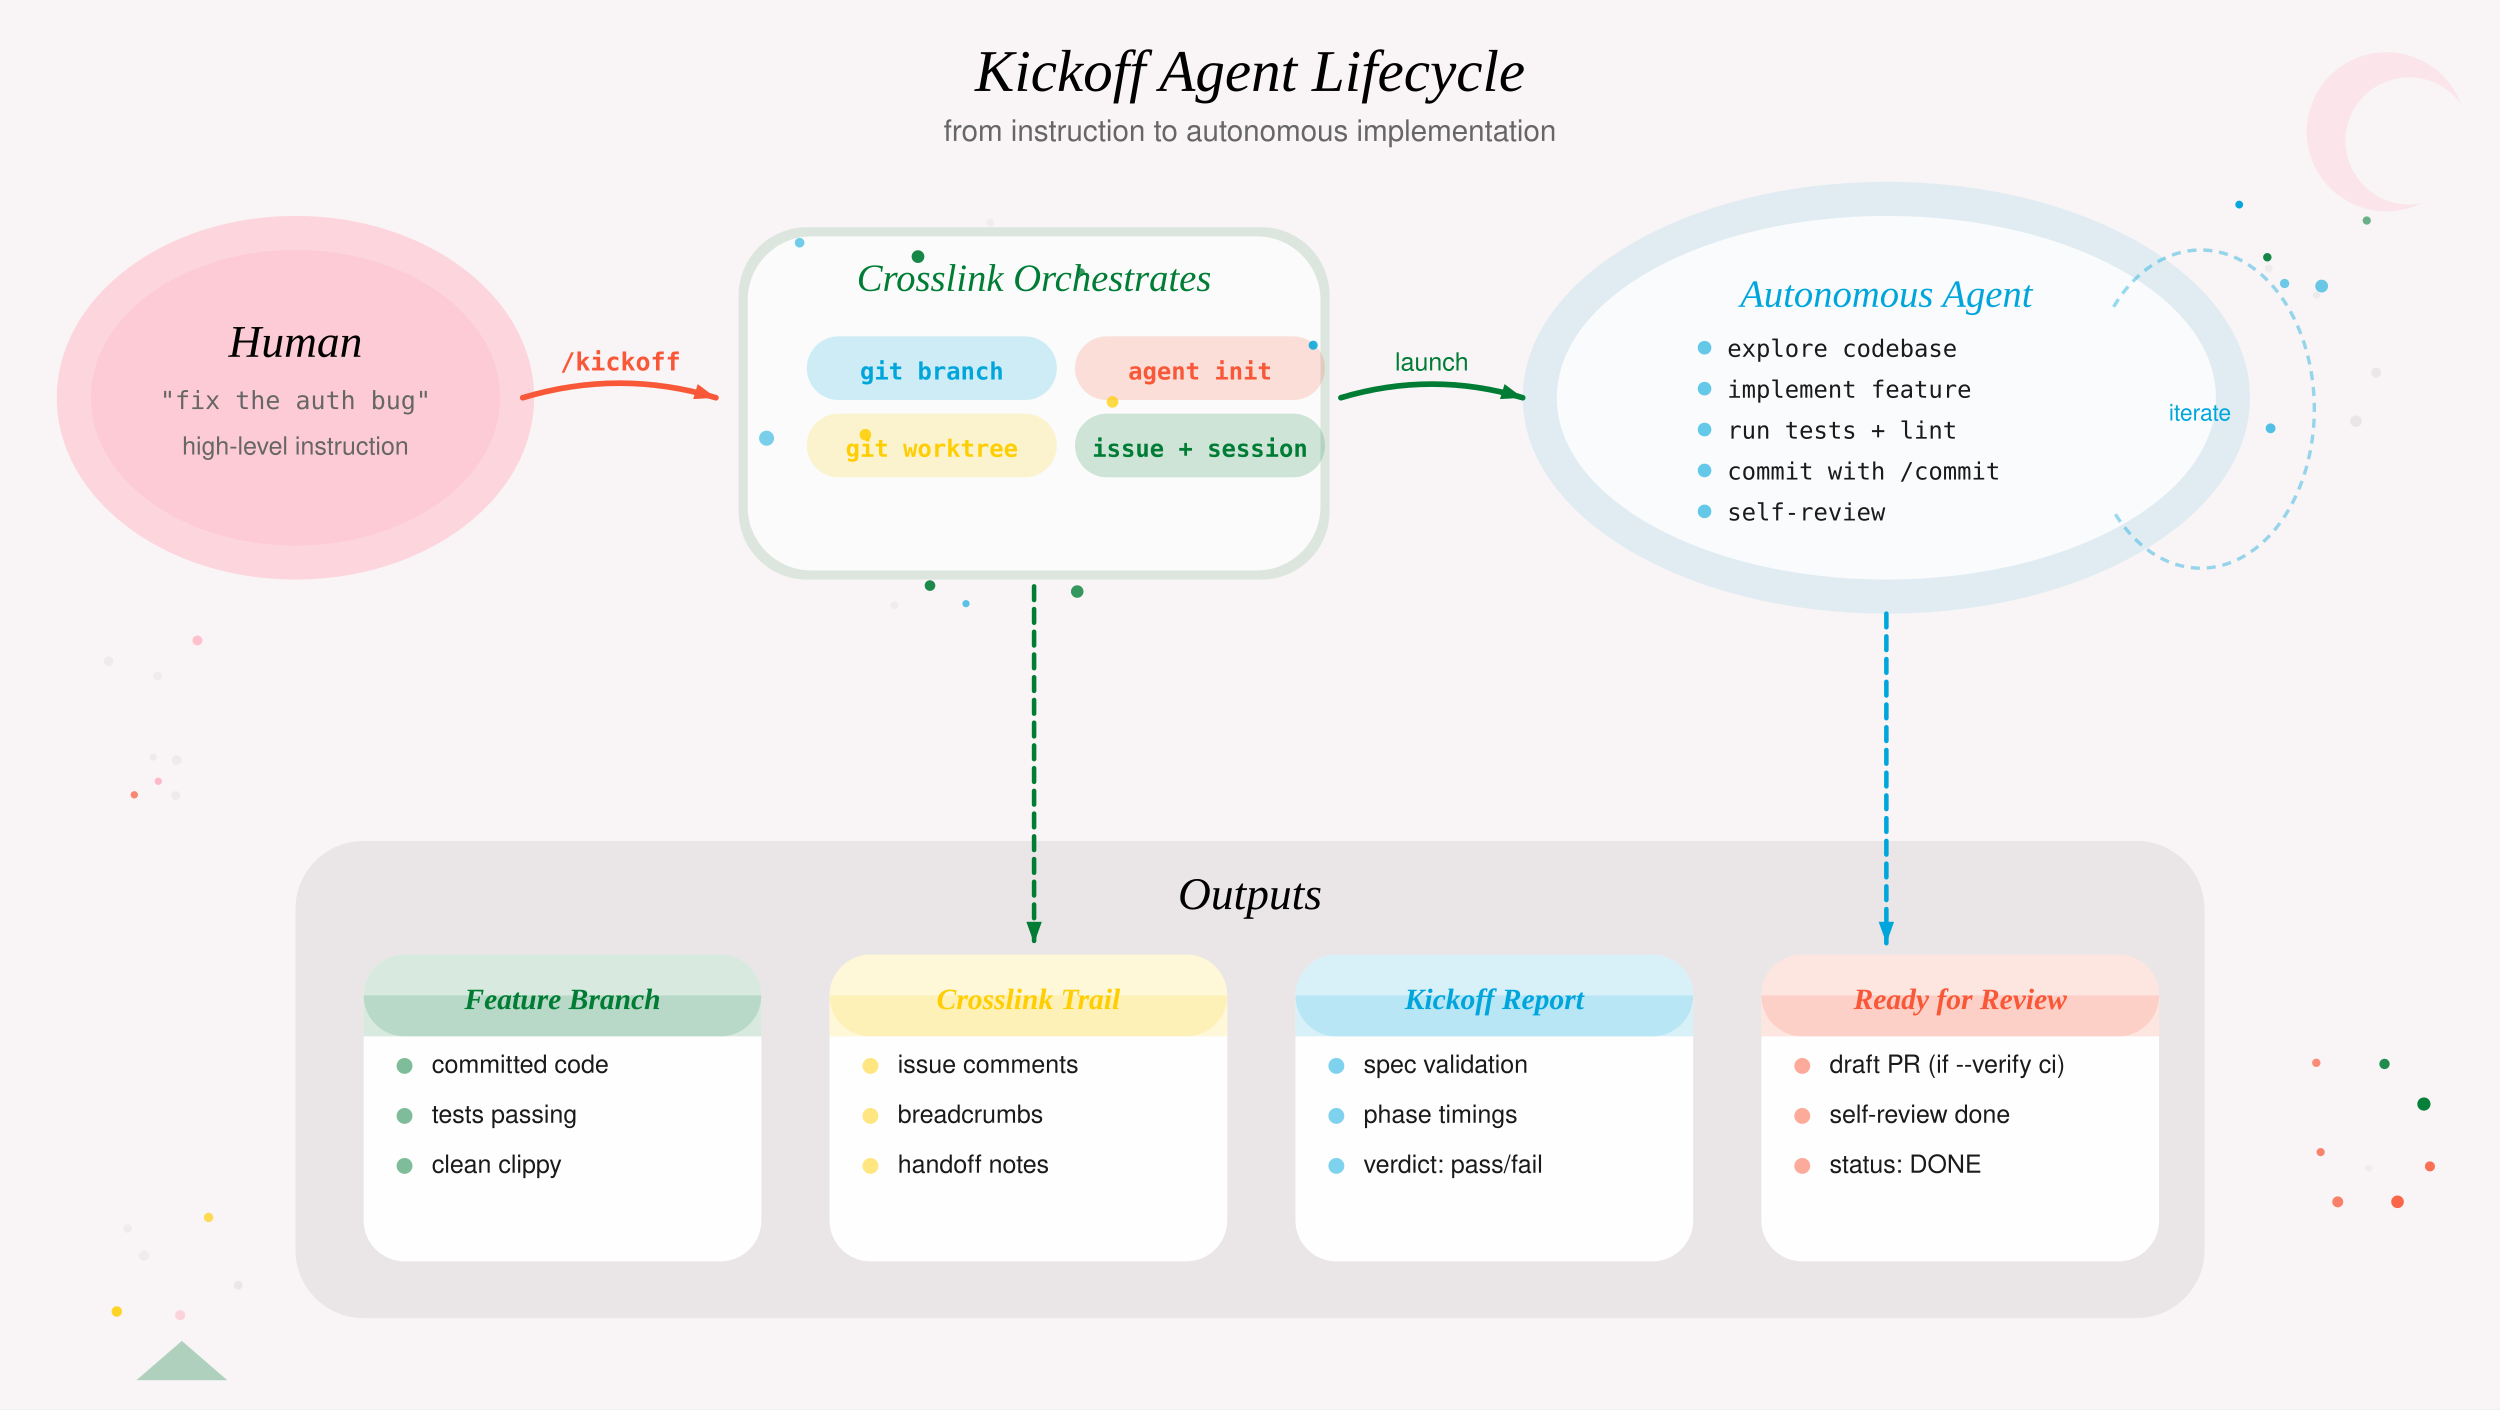
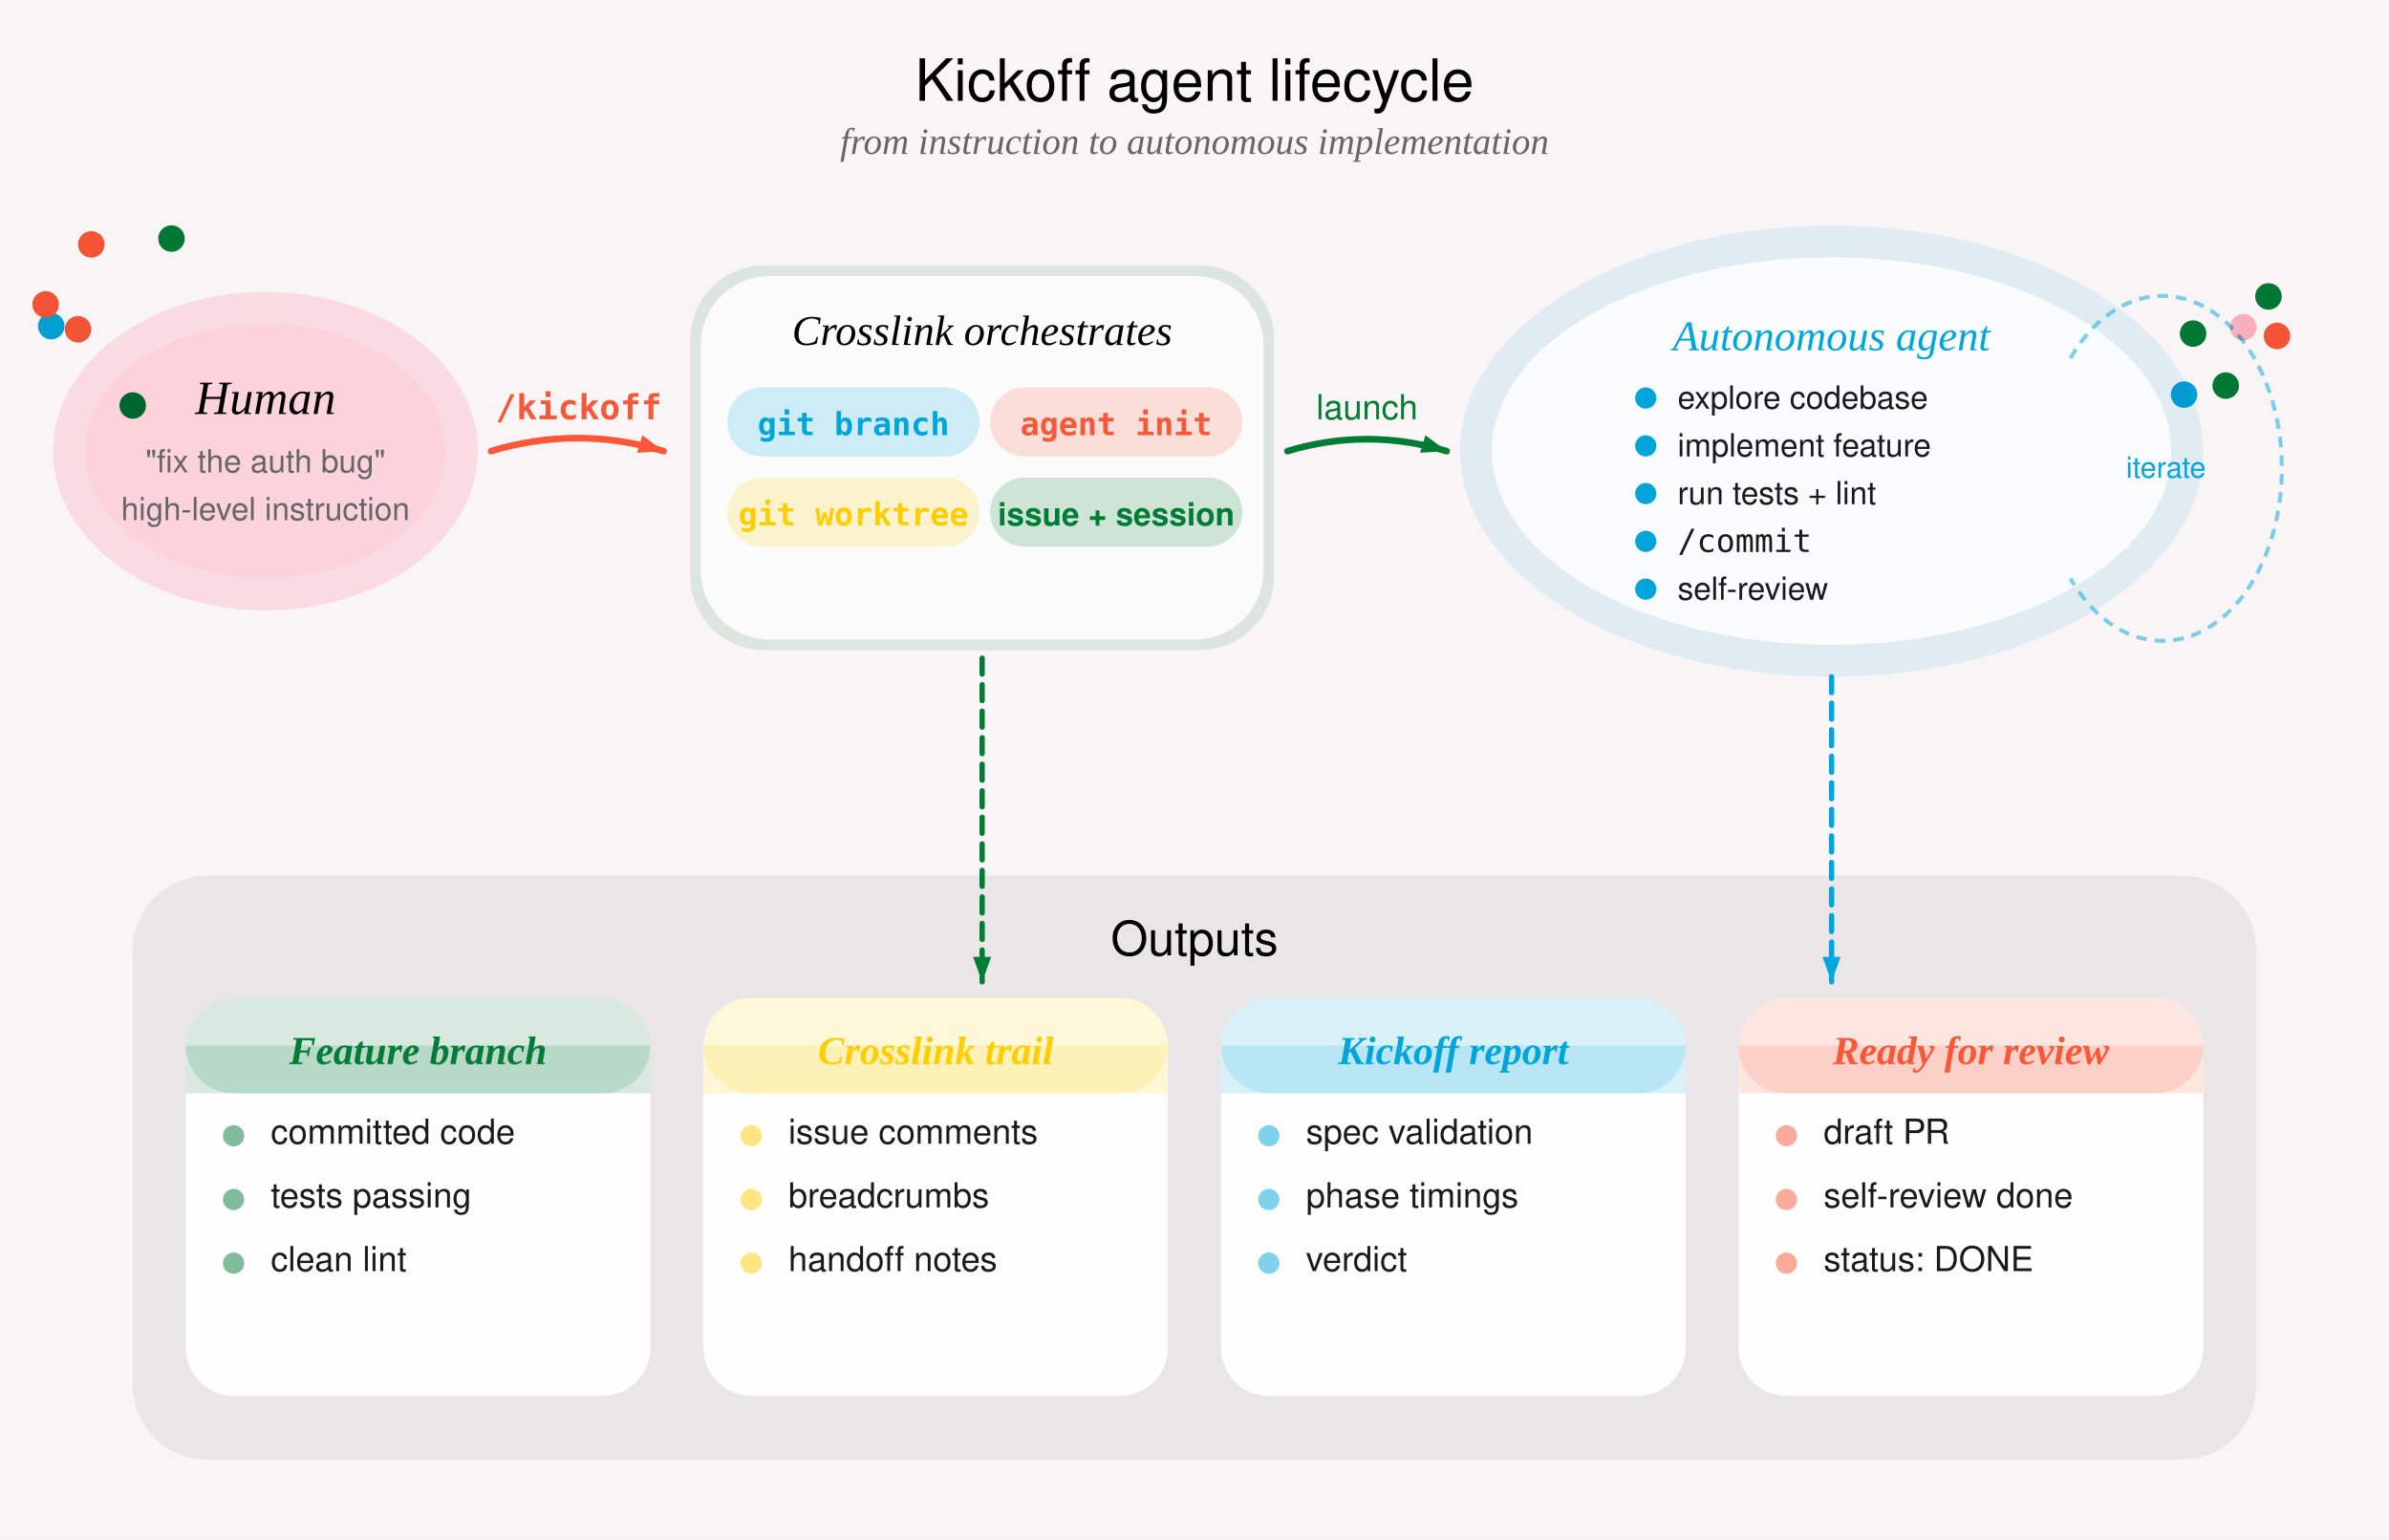
- <svg xmlns="http://www.w3.org/2000/svg" viewBox="0 0 1100 620" width="1100" height="620">
+ <svg xmlns="http://www.w3.org/2000/svg" viewBox="0 0 900 580" width="900" height="580">
  <defs>
    <style>
-       .label { font-family: 'Times New Roman', Times, serif; font-style: italic; }
+       .heading { font-family: Helvetica, Arial, sans-serif; }
+       .subheading { font-family: 'Times New Roman', Times, serif; font-style: italic; }
      .body { font-family: Helvetica, Arial, sans-serif; }
      .mono { font-family: 'IBM Plex Mono', 'SF Mono', monospace; }
    </style>
  </defs>
-   <rect width="1100" height="620" fill="#F9F4F5" />
-   <text x="550.0" y="40" class="label" font-size="26" fill="#000000" text-anchor="middle">Kickoff Agent Lifecycle</text>
-   <text x="550.0" y="62" class="body" font-size="13" fill="#666666" text-anchor="middle">from instruction to autonomous implementation</text>
-   <ellipse cx="130" cy="175" rx="105" ry="80" fill="#FFB6C6" opacity="0.5" />
-   <ellipse cx="130" cy="175" rx="90" ry="65" fill="#FFB6C6" opacity="0.35" />
-   <text x="130" y="157" class="label" font-size="20" fill="#000000" text-anchor="middle">Human</text>
-   <text x="130" y="180" class="mono" font-size="11" fill="#666666" text-anchor="middle">"fix the auth bug"</text>
-   <text x="130" y="200" class="body" font-size="11" fill="#666666" text-anchor="middle">high-level instruction</text>
-   <path d="M 230.0 175.0 Q 272.5 162.2 315.0 175.0" fill="none" stroke="#F95838" stroke-width="2.5" stroke-linecap="round" />
-   <polygon points="315.0,175.0 305.0,175.6 307.0,169.0" fill="#F95838" />
-   <text x="273" y="163" class="mono" font-size="11" fill="#F95838" text-anchor="middle" font-weight="bold">/kickoff</text>
-   <rect x="325" y="100" width="260" height="155" rx="30" fill="#007C35" opacity="0.12" />
-   <rect x="329" y="104" width="252" height="147" rx="28" fill="#FFFFFF" opacity="0.85" />
-   <text x="455.0" y="128" class="label" font-size="17" fill="#007C35" text-anchor="middle">Crosslink Orchestrates</text>
-   <rect x="355" y="148" width="110" height="28" rx="14" fill="#00A6DB" opacity="0.18" />
-   <text x="410.0" y="167.0" class="mono" font-size="10.5" fill="#00A6DB" text-anchor="middle" font-weight="bold">git branch</text>
-   <rect x="355" y="182" width="110" height="28" rx="14" fill="#FFCE02" opacity="0.18" />
-   <text x="410.0" y="201.0" class="mono" font-size="10.5" fill="#FFCE02" text-anchor="middle" font-weight="bold">git worktree</text>
-   <rect x="473" y="148" width="110" height="28" rx="14" fill="#F95838" opacity="0.18" />
-   <text x="528.0" y="167.0" class="mono" font-size="10.5" fill="#F95838" text-anchor="middle" font-weight="bold">agent init</text>
-   <rect x="473" y="182" width="110" height="28" rx="14" fill="#007C35" opacity="0.18" />
-   <text x="528.0" y="201.0" class="mono" font-size="10.5" fill="#007C35" text-anchor="middle" font-weight="bold">issue + session</text>
-   <circle cx="403.912" cy="112.907" r="2.802" fill="#007C35" opacity="0.911" />
-   <circle cx="337.298" cy="192.816" r="3.319" fill="#00A6DB" opacity="0.519" />
-   <circle cx="435.757" cy="97.923" r="1.681" fill="rgba(0,0,0,0.06)" opacity="0.53" />
-   <circle cx="473.982" cy="260.278" r="2.761" fill="#007C35" opacity="0.789" />
-   <circle cx="425.037" cy="265.607" r="1.593" fill="#00A6DB" opacity="0.645" />
-   <circle cx="351.834" cy="106.792" r="2.117" fill="#00A6DB" opacity="0.552" />
-   <circle cx="475.649" cy="119.756" r="1.695" fill="#007C35" opacity="0.782" />
-   <circle cx="489.513" cy="176.837" r="2.563" fill="#FFCE02" opacity="0.733" />
-   <circle cx="577.798" cy="151.893" r="1.997" fill="#00A6DB" opacity="0.849" />
-   <circle cx="380.788" cy="191.268" r="2.55" fill="#FFCE02" opacity="0.865" />
-   <circle cx="393.502" cy="266.332" r="1.736" fill="rgba(0,0,0,0.06)" opacity="0.582" />
-   <circle cx="409.196" cy="257.655" r="2.343" fill="#007C35" opacity="0.882" />
-   <path d="M 590.0 175.0 Q 630.0 163.0 670.0 175.0" fill="none" stroke="#007C35" stroke-width="2.5" stroke-linecap="round" />
-   <polygon points="670.0,175.0 660.0,175.6 662.0,169.0" fill="#007C35" />
-   <text x="630" y="163" class="body" font-size="11" fill="#007C35" text-anchor="middle">launch</text>
-   <ellipse cx="830" cy="175" rx="160" ry="95" fill="#00A6DB" opacity="0.1" />
-   <ellipse cx="830" cy="175" rx="145" ry="80" fill="#FFFFFF" opacity="0.8" />
-   <text x="830" y="135" class="label" font-size="17" fill="#00A6DB" text-anchor="middle">Autonomous Agent</text>
-   <circle cx="750" cy="153" r="3" fill="#00A6DB" opacity="0.6" />
-   <text x="760" y="157" class="mono" font-size="10.5" fill="#1a1a1a" text-anchor="start">explore codebase</text>
-   <circle cx="750" cy="171" r="3" fill="#00A6DB" opacity="0.6" />
-   <text x="760" y="175" class="mono" font-size="10.5" fill="#1a1a1a" text-anchor="start">implement feature</text>
-   <circle cx="750" cy="189" r="3" fill="#00A6DB" opacity="0.6" />
-   <text x="760" y="193" class="mono" font-size="10.5" fill="#1a1a1a" text-anchor="start">run tests + lint</text>
-   <circle cx="750" cy="207" r="3" fill="#00A6DB" opacity="0.6" />
-   <text x="760" y="211" class="mono" font-size="10.5" fill="#1a1a1a" text-anchor="start">commit with /commit</text>
-   <circle cx="750" cy="225" r="3" fill="#00A6DB" opacity="0.6" />
-   <text x="760" y="229" class="mono" font-size="10.5" fill="#1a1a1a" text-anchor="start">self-review</text>
-   <path d="M 930 135 A 50 70 0 1 1 930 225" fill="none" stroke="#00A6DB" stroke-width="1.5" stroke-dasharray="4 3" opacity="0.4" />
-   <text x="968" y="185" class="body" font-size="10" fill="#00A6DB" text-anchor="middle">iterate</text>
-   <rect x="130" y="370" width="840" height="210" rx="30" fill="rgba(0,0,0,0.06)" />
-   <text x="550.0" y="400" class="label" font-size="20" fill="#000000" text-anchor="middle">Outputs</text>
-   <rect x="160" y="420" width="175" height="135" rx="18" fill="#FFFFFF" opacity="0.95" />
-   <rect x="160" y="420" width="175" height="36" rx="18" fill="#007C35" opacity="0.15" />
-   <rect x="160" y="438" width="175" height="18" rx="0" fill="#007C35" opacity="0.15" />
-   <text x="247.5" y="444" class="label" font-size="13" fill="#007C35" text-anchor="middle" font-weight="bold">Feature Branch</text>
-   <circle cx="178" cy="469" r="3.5" fill="#007C35" opacity="0.5" />
-   <text x="190" y="472" class="body" font-size="11" fill="#1a1a1a" text-anchor="start">committed code</text>
-   <circle cx="178" cy="491" r="3.5" fill="#007C35" opacity="0.5" />
-   <text x="190" y="494" class="body" font-size="11" fill="#1a1a1a" text-anchor="start">tests passing</text>
-   <circle cx="178" cy="513" r="3.5" fill="#007C35" opacity="0.5" />
-   <text x="190" y="516" class="body" font-size="11" fill="#1a1a1a" text-anchor="start">clean clippy</text>
-   <rect x="365" y="420" width="175" height="135" rx="18" fill="#FFFFFF" opacity="0.95" />
-   <rect x="365" y="420" width="175" height="36" rx="18" fill="#FFCE02" opacity="0.15" />
-   <rect x="365" y="438" width="175" height="18" rx="0" fill="#FFCE02" opacity="0.15" />
-   <text x="452.5" y="444" class="label" font-size="13" fill="#FFCE02" text-anchor="middle" font-weight="bold">Crosslink Trail</text>
-   <circle cx="383" cy="469" r="3.5" fill="#FFCE02" opacity="0.5" />
-   <text x="395" y="472" class="body" font-size="11" fill="#1a1a1a" text-anchor="start">issue comments</text>
-   <circle cx="383" cy="491" r="3.5" fill="#FFCE02" opacity="0.5" />
-   <text x="395" y="494" class="body" font-size="11" fill="#1a1a1a" text-anchor="start">breadcrumbs</text>
-   <circle cx="383" cy="513" r="3.5" fill="#FFCE02" opacity="0.5" />
-   <text x="395" y="516" class="body" font-size="11" fill="#1a1a1a" text-anchor="start">handoff notes</text>
-   <rect x="570" y="420" width="175" height="135" rx="18" fill="#FFFFFF" opacity="0.95" />
-   <rect x="570" y="420" width="175" height="36" rx="18" fill="#00A6DB" opacity="0.15" />
-   <rect x="570" y="438" width="175" height="18" rx="0" fill="#00A6DB" opacity="0.15" />
-   <text x="657.5" y="444" class="label" font-size="13" fill="#00A6DB" text-anchor="middle" font-weight="bold">Kickoff Report</text>
-   <circle cx="588" cy="469" r="3.5" fill="#00A6DB" opacity="0.5" />
-   <text x="600" y="472" class="body" font-size="11" fill="#1a1a1a" text-anchor="start">spec validation</text>
-   <circle cx="588" cy="491" r="3.5" fill="#00A6DB" opacity="0.5" />
-   <text x="600" y="494" class="body" font-size="11" fill="#1a1a1a" text-anchor="start">phase timings</text>
-   <circle cx="588" cy="513" r="3.5" fill="#00A6DB" opacity="0.5" />
-   <text x="600" y="516" class="body" font-size="11" fill="#1a1a1a" text-anchor="start">verdict: pass/fail</text>
-   <rect x="775" y="420" width="175" height="135" rx="18" fill="#FFFFFF" opacity="0.95" />
-   <rect x="775" y="420" width="175" height="36" rx="18" fill="#F95838" opacity="0.15" />
-   <rect x="775" y="438" width="175" height="18" rx="0" fill="#F95838" opacity="0.15" />
-   <text x="862.5" y="444" class="label" font-size="13" fill="#F95838" text-anchor="middle" font-weight="bold">Ready for Review</text>
-   <circle cx="793" cy="469" r="3.5" fill="#F95838" opacity="0.5" />
-   <text x="805" y="472" class="body" font-size="11" fill="#1a1a1a" text-anchor="start">draft PR (if --verify ci)</text>
-   <circle cx="793" cy="491" r="3.5" fill="#F95838" opacity="0.5" />
-   <text x="805" y="494" class="body" font-size="11" fill="#1a1a1a" text-anchor="start">self-review done</text>
-   <circle cx="793" cy="513" r="3.5" fill="#F95838" opacity="0.5" />
-   <text x="805" y="516" class="body" font-size="11" fill="#1a1a1a" text-anchor="start">status: DONE</text>
-   <line x1="830.0" y1="270.0" x2="830.0" y2="415.0" stroke="#00A6DB" stroke-width="2" stroke-dasharray="6 4" stroke-linecap="round" />
-   <polygon points="830.0,415.0 826.6,405.6 833.4,405.6" fill="#00A6DB" />
-   <line x1="455.0" y1="258.0" x2="455.0" y2="415.0" stroke="#007C35" stroke-width="2" stroke-dasharray="6 4" stroke-linecap="round" />
-   <polygon points="455.0,415.0 451.6,405.6 458.4,405.6" fill="#007C35" />
-   <circle cx="77.303" cy="350.038" r="1.971" fill="rgba(0,0,0,0.06)" opacity="0.675" />
-   <circle cx="69.667" cy="343.751" r="1.603" fill="#FFB6C6" opacity="0.972" />
-   <circle cx="67.41" cy="333.132" r="1.591" fill="rgba(0,0,0,0.06)" opacity="0.655" />
-   <circle cx="77.795" cy="334.499" r="2.168" fill="rgba(0,0,0,0.06)" opacity="0.693" />
-   <circle cx="86.865" cy="281.805" r="2.193" fill="#FFB6C6" opacity="0.805" />
-   <circle cx="69.369" cy="297.457" r="1.931" fill="rgba(0,0,0,0.06)" opacity="0.624" />
-   <circle cx="59.095" cy="349.714" r="1.621" fill="#F95838" opacity="0.701" />
-   <circle cx="47.784" cy="290.954" r="2.146" fill="rgba(0,0,0,0.06)" opacity="0.639" />
-   <circle cx="1021.53" cy="125.877" r="2.826" fill="#00A6DB" opacity="0.575" />
-   <circle cx="997.622" cy="113.196" r="1.85" fill="#007C35" opacity="0.916" />
-   <circle cx="998.234" cy="118.193" r="1.719" fill="rgba(0,0,0,0.06)" opacity="0.685" />
-   <circle cx="1036.634" cy="185.31" r="2.536" fill="rgba(0,0,0,0.06)" opacity="0.975" />
-   <circle cx="1045.497" cy="163.978" r="2.185" fill="rgba(0,0,0,0.06)" opacity="0.899" />
-   <circle cx="1019.238" cy="129.898" r="1.655" fill="rgba(0,0,0,0.06)" opacity="0.7" />
-   <circle cx="999.061" cy="188.467" r="2.161" fill="#00A6DB" opacity="0.67" />
-   <circle cx="985.258" cy="90.023" r="1.727" fill="#00A6DB" opacity="0.974" />
-   <circle cx="1041.374" cy="97.032" r="1.812" fill="#007C35" opacity="0.574" />
-   <circle cx="1005.226" cy="124.739" r="2.046" fill="#00A6DB" opacity="0.558" />
-   <circle cx="79.284" cy="578.669" r="2.221" fill="#FFB6C6" opacity="0.543" />
-   <circle cx="56.131" cy="540.558" r="1.897" fill="rgba(0,0,0,0.06)" opacity="0.581" />
-   <circle cx="51.386" cy="577.059" r="2.292" fill="#FFCE02" opacity="0.845" />
-   <circle cx="104.849" cy="565.489" r="1.947" fill="rgba(0,0,0,0.06)" opacity="0.932" />
-   <circle cx="91.772" cy="535.667" r="2.05" fill="#FFCE02" opacity="0.678" />
-   <circle cx="63.368" cy="552.494" r="2.254" fill="rgba(0,0,0,0.06)" opacity="0.612" />
-   <circle cx="1054.921" cy="528.794" r="2.779" fill="#F95838" opacity="0.909" />
-   <circle cx="1049.19" cy="468.139" r="2.276" fill="#007C35" opacity="0.866" />
-   <circle cx="1069.168" cy="513.209" r="2.208" fill="#F95838" opacity="0.846" />
-   <circle cx="1066.521" cy="485.778" r="2.906" fill="#007C35" opacity="0.978" />
-   <circle cx="1019.171" cy="467.637" r="1.84" fill="#F95838" opacity="0.669" />
-   <circle cx="1028.612" cy="528.82" r="2.415" fill="#F95838" opacity="0.74" />
-   <circle cx="1042.238" cy="513.971" r="1.627" fill="rgba(0,0,0,0.06)" opacity="0.56" />
-   <circle cx="1021.083" cy="506.919" r="1.799" fill="#F95838" opacity="0.717" />
-   <g opacity="0.25">
-     <mask id="deco-crescent">
-       <rect x="1000" y="20" width="100" height="100" fill="white" />
-       <circle cx="1060" cy="62" r="28" fill="black" />
-     </mask>
-     <circle cx="1050" cy="58" r="35" fill="#FFB6C6" mask="url(#deco-crescent)" />
+   <rect width="900" height="580" fill="#F9F4F5" />
+   <text x="450.0" y="38" class="heading" font-size="22" fill="#000000" text-anchor="middle">Kickoff agent lifecycle</text>
+   <text x="450.0" y="58" class="subheading" font-size="14" fill="#666666" text-anchor="middle">from instruction to autonomous implementation</text>
+   <ellipse cx="100" cy="170" rx="80" ry="60" fill="#FFB6C6" opacity="0.4" />
+   <ellipse cx="100" cy="170" rx="68" ry="48" fill="#FFB6C6" opacity="0.25" />
+   <text x="100" y="156" class="subheading" font-size="18" fill="#000000" text-anchor="middle">Human</text>
+   <text x="100" y="178" class="body" font-size="12" fill="#666666" text-anchor="middle">"fix the auth bug"</text>
+   <text x="100" y="196" class="body" font-size="12" fill="#666666" text-anchor="middle">high-level instruction</text>
+   <path d="M 185.0 170.0 Q 217.5 160.2 250.0 170.0" fill="none" stroke="#F95838" stroke-width="2.5" stroke-linecap="round" />
+   <polygon points="250.0,170.0 240.0,170.6 242.0,164.0" fill="#F95838" />
+   <text x="218" y="158" class="mono" font-size="13" fill="#F95838" text-anchor="middle" font-weight="bold">/kickoff</text>
+   <rect x="260" y="100" width="220" height="145" rx="28" fill="#007C35" opacity="0.12" />
+   <rect x="264" y="104" width="212" height="137" rx="26" fill="#FFFFFF" opacity="0.85" />
+   <text x="370.0" y="130" class="subheading" font-size="16" fill="#000000" text-anchor="middle">Crosslink orchestrates</text>
+   <rect x="274" y="146" width="95" height="26" rx="13" fill="#00A6DB" opacity="0.18" />
+   <text x="321.5" y="164.0" class="mono" font-size="12" fill="#00A6DB" text-anchor="middle" font-weight="bold">git branch</text>
+   <rect x="274" y="180" width="95" height="26" rx="13" fill="#FFCE02" opacity="0.18" />
+   <text x="321.5" y="198.0" class="mono" font-size="12" fill="#FFCE02" text-anchor="middle" font-weight="bold">git worktree</text>
+   <rect x="373.0" y="146" width="95" height="26" rx="13" fill="#F95838" opacity="0.18" />
+   <text x="420.5" y="164.0" class="mono" font-size="12" fill="#F95838" text-anchor="middle" font-weight="bold">agent init</text>
+   <rect x="373.0" y="180" width="95" height="26" rx="13" fill="#007C35" opacity="0.18" />
+   <text x="420.5" y="198.0" class="body" font-size="12" fill="#007C35" text-anchor="middle" font-weight="bold">issue + session</text>
+   <path d="M 485.0 170.0 Q 515.0 161.0 545.0 170.0" fill="none" stroke="#007C35" stroke-width="2.5" stroke-linecap="round" />
+   <polygon points="545.0,170.0 535.0,170.6 537.0,164.0" fill="#007C35" />
+   <text x="515" y="158" class="body" font-size="13" fill="#007C35" text-anchor="middle">launch</text>
+   <ellipse cx="690" cy="170" rx="140" ry="85" fill="#00A6DB" opacity="0.1" />
+   <ellipse cx="690" cy="170" rx="128" ry="73" fill="#FFFFFF" opacity="0.8" />
+   <text x="690" y="132" class="subheading" font-size="16" fill="#00A6DB" text-anchor="middle">Autonomous agent</text>
+   <circle cx="620" cy="150" r="4" fill="#00A6DB" />
+   <text x="632" y="154" class="body" font-size="12" fill="#1a1a1a" text-anchor="start">explore codebase</text>
+   <circle cx="620" cy="168" r="4" fill="#00A6DB" />
+   <text x="632" y="172" class="body" font-size="12" fill="#1a1a1a" text-anchor="start">implement feature</text>
+   <circle cx="620" cy="186" r="4" fill="#00A6DB" />
+   <text x="632" y="190" class="body" font-size="12" fill="#1a1a1a" text-anchor="start">run tests + lint</text>
+   <circle cx="620" cy="204" r="4" fill="#00A6DB" />
+   <text x="632" y="208" class="mono" font-size="12" fill="#1a1a1a" text-anchor="start">/commit</text>
+   <circle cx="620" cy="222" r="4" fill="#00A6DB" />
+   <text x="632" y="226" class="body" font-size="12" fill="#1a1a1a" text-anchor="start">self-review</text>
+   <path d="M 780 135 A 45 65 0 1 1 780 218" fill="none" stroke="#00A6DB" stroke-width="1.5" stroke-dasharray="4 3" opacity="0.5" />
+   <text x="816" y="180" class="body" font-size="11" fill="#00A6DB" text-anchor="middle">iterate</text>
+   <rect x="50" y="330" width="800" height="220" rx="28" fill="rgba(0,0,0,0.06)" />
+   <text x="450.0" y="360" class="heading" font-size="18" fill="#000000" text-anchor="middle">Outputs</text>
+   <rect x="70" y="376" width="175" height="150" rx="18" fill="#FFFFFF" opacity="0.95" />
+   <rect x="70" y="376" width="175" height="36" rx="18" fill="#007C35" opacity="0.15" />
+   <rect x="70" y="394" width="175" height="18" rx="0" fill="#007C35" opacity="0.15" />
+   <text x="157.5" y="401" class="subheading" font-size="15" fill="#007C35" text-anchor="middle" font-weight="bold">Feature branch</text>
+   <circle cx="88" cy="428" r="4" fill="#007C35" opacity="0.5" />
+   <text x="102" y="431" class="body" font-size="13" fill="#1a1a1a" text-anchor="start">committed code</text>
+   <circle cx="88" cy="452" r="4" fill="#007C35" opacity="0.5" />
+   <text x="102" y="455" class="body" font-size="13" fill="#1a1a1a" text-anchor="start">tests passing</text>
+   <circle cx="88" cy="476" r="4" fill="#007C35" opacity="0.5" />
+   <text x="102" y="479" class="body" font-size="13" fill="#1a1a1a" text-anchor="start">clean lint</text>
+   <rect x="265" y="376" width="175" height="150" rx="18" fill="#FFFFFF" opacity="0.95" />
+   <rect x="265" y="376" width="175" height="36" rx="18" fill="#FFCE02" opacity="0.15" />
+   <rect x="265" y="394" width="175" height="18" rx="0" fill="#FFCE02" opacity="0.15" />
+   <text x="352.5" y="401" class="subheading" font-size="15" fill="#FFCE02" text-anchor="middle" font-weight="bold">Crosslink trail</text>
+   <circle cx="283" cy="428" r="4" fill="#FFCE02" opacity="0.5" />
+   <text x="297" y="431" class="body" font-size="13" fill="#1a1a1a" text-anchor="start">issue comments</text>
+   <circle cx="283" cy="452" r="4" fill="#FFCE02" opacity="0.5" />
+   <text x="297" y="455" class="body" font-size="13" fill="#1a1a1a" text-anchor="start">breadcrumbs</text>
+   <circle cx="283" cy="476" r="4" fill="#FFCE02" opacity="0.5" />
+   <text x="297" y="479" class="body" font-size="13" fill="#1a1a1a" text-anchor="start">handoff notes</text>
+   <rect x="460" y="376" width="175" height="150" rx="18" fill="#FFFFFF" opacity="0.95" />
+   <rect x="460" y="376" width="175" height="36" rx="18" fill="#00A6DB" opacity="0.15" />
+   <rect x="460" y="394" width="175" height="18" rx="0" fill="#00A6DB" opacity="0.15" />
+   <text x="547.5" y="401" class="subheading" font-size="15" fill="#00A6DB" text-anchor="middle" font-weight="bold">Kickoff report</text>
+   <circle cx="478" cy="428" r="4" fill="#00A6DB" opacity="0.5" />
+   <text x="492" y="431" class="body" font-size="13" fill="#1a1a1a" text-anchor="start">spec validation</text>
+   <circle cx="478" cy="452" r="4" fill="#00A6DB" opacity="0.5" />
+   <text x="492" y="455" class="body" font-size="13" fill="#1a1a1a" text-anchor="start">phase timings</text>
+   <circle cx="478" cy="476" r="4" fill="#00A6DB" opacity="0.5" />
+   <text x="492" y="479" class="body" font-size="13" fill="#1a1a1a" text-anchor="start">verdict</text>
+   <rect x="655" y="376" width="175" height="150" rx="18" fill="#FFFFFF" opacity="0.95" />
+   <rect x="655" y="376" width="175" height="36" rx="18" fill="#F95838" opacity="0.15" />
+   <rect x="655" y="394" width="175" height="18" rx="0" fill="#F95838" opacity="0.15" />
+   <text x="742.5" y="401" class="subheading" font-size="15" fill="#F95838" text-anchor="middle" font-weight="bold">Ready for review</text>
+   <circle cx="673" cy="428" r="4" fill="#F95838" opacity="0.5" />
+   <text x="687" y="431" class="body" font-size="13" fill="#1a1a1a" text-anchor="start">draft PR</text>
+   <circle cx="673" cy="452" r="4" fill="#F95838" opacity="0.5" />
+   <text x="687" y="455" class="body" font-size="13" fill="#1a1a1a" text-anchor="start">self-review done</text>
+   <circle cx="673" cy="476" r="4" fill="#F95838" opacity="0.5" />
+   <text x="687" y="479" class="body" font-size="13" fill="#1a1a1a" text-anchor="start">status: DONE</text>
+   <line x1="690.0" y1="255.0" x2="690.0" y2="370.0" stroke="#00A6DB" stroke-width="2" stroke-dasharray="6 4" stroke-linecap="round" />
+   <polygon points="690.0,370.0 686.6,360.6 693.4,360.6" fill="#00A6DB" />
+   <line x1="370.0" y1="248.0" x2="370.0" y2="370.0" stroke="#007C35" stroke-width="2" stroke-dasharray="6 4" stroke-linecap="round" />
+   <polygon points="370.0,370.0 366.6,360.6 373.4,360.6" fill="#007C35" />
+   <g style="mix-blend-mode: multiply">
+     <circle cx="34.4" cy="92.1" r="5" fill="#F95838" />
+     <circle cx="19.3" cy="122.9" r="5" fill="#00A6DB" />
+     <circle cx="50.0" cy="152.8" r="5" fill="#007C35" />
+     <circle cx="17.2" cy="114.7" r="5" fill="#F95838" />
+     <circle cx="29.4" cy="124.1" r="5" fill="#F95838" />
+     <circle cx="64.6" cy="89.9" r="5" fill="#007C35" />
  </g>
-   <polygon points="80,590 60,607.3 100,607.3" fill="#007C35" opacity="0.3" />
+   <g style="mix-blend-mode: multiply">
+     <circle cx="857.8" cy="126.6" r="5" fill="#F95838" />
+     <circle cx="854.6" cy="111.7" r="5" fill="#007C35" />
+     <circle cx="822.8" cy="148.7" r="5" fill="#00A6DB" />
+     <circle cx="845.1" cy="123.3" r="5" fill="#FFB6C6" />
+     <circle cx="838.5" cy="145.3" r="5" fill="#007C35" />
+     <circle cx="826.2" cy="125.7" r="5" fill="#007C35" />
+   </g>
</svg>
